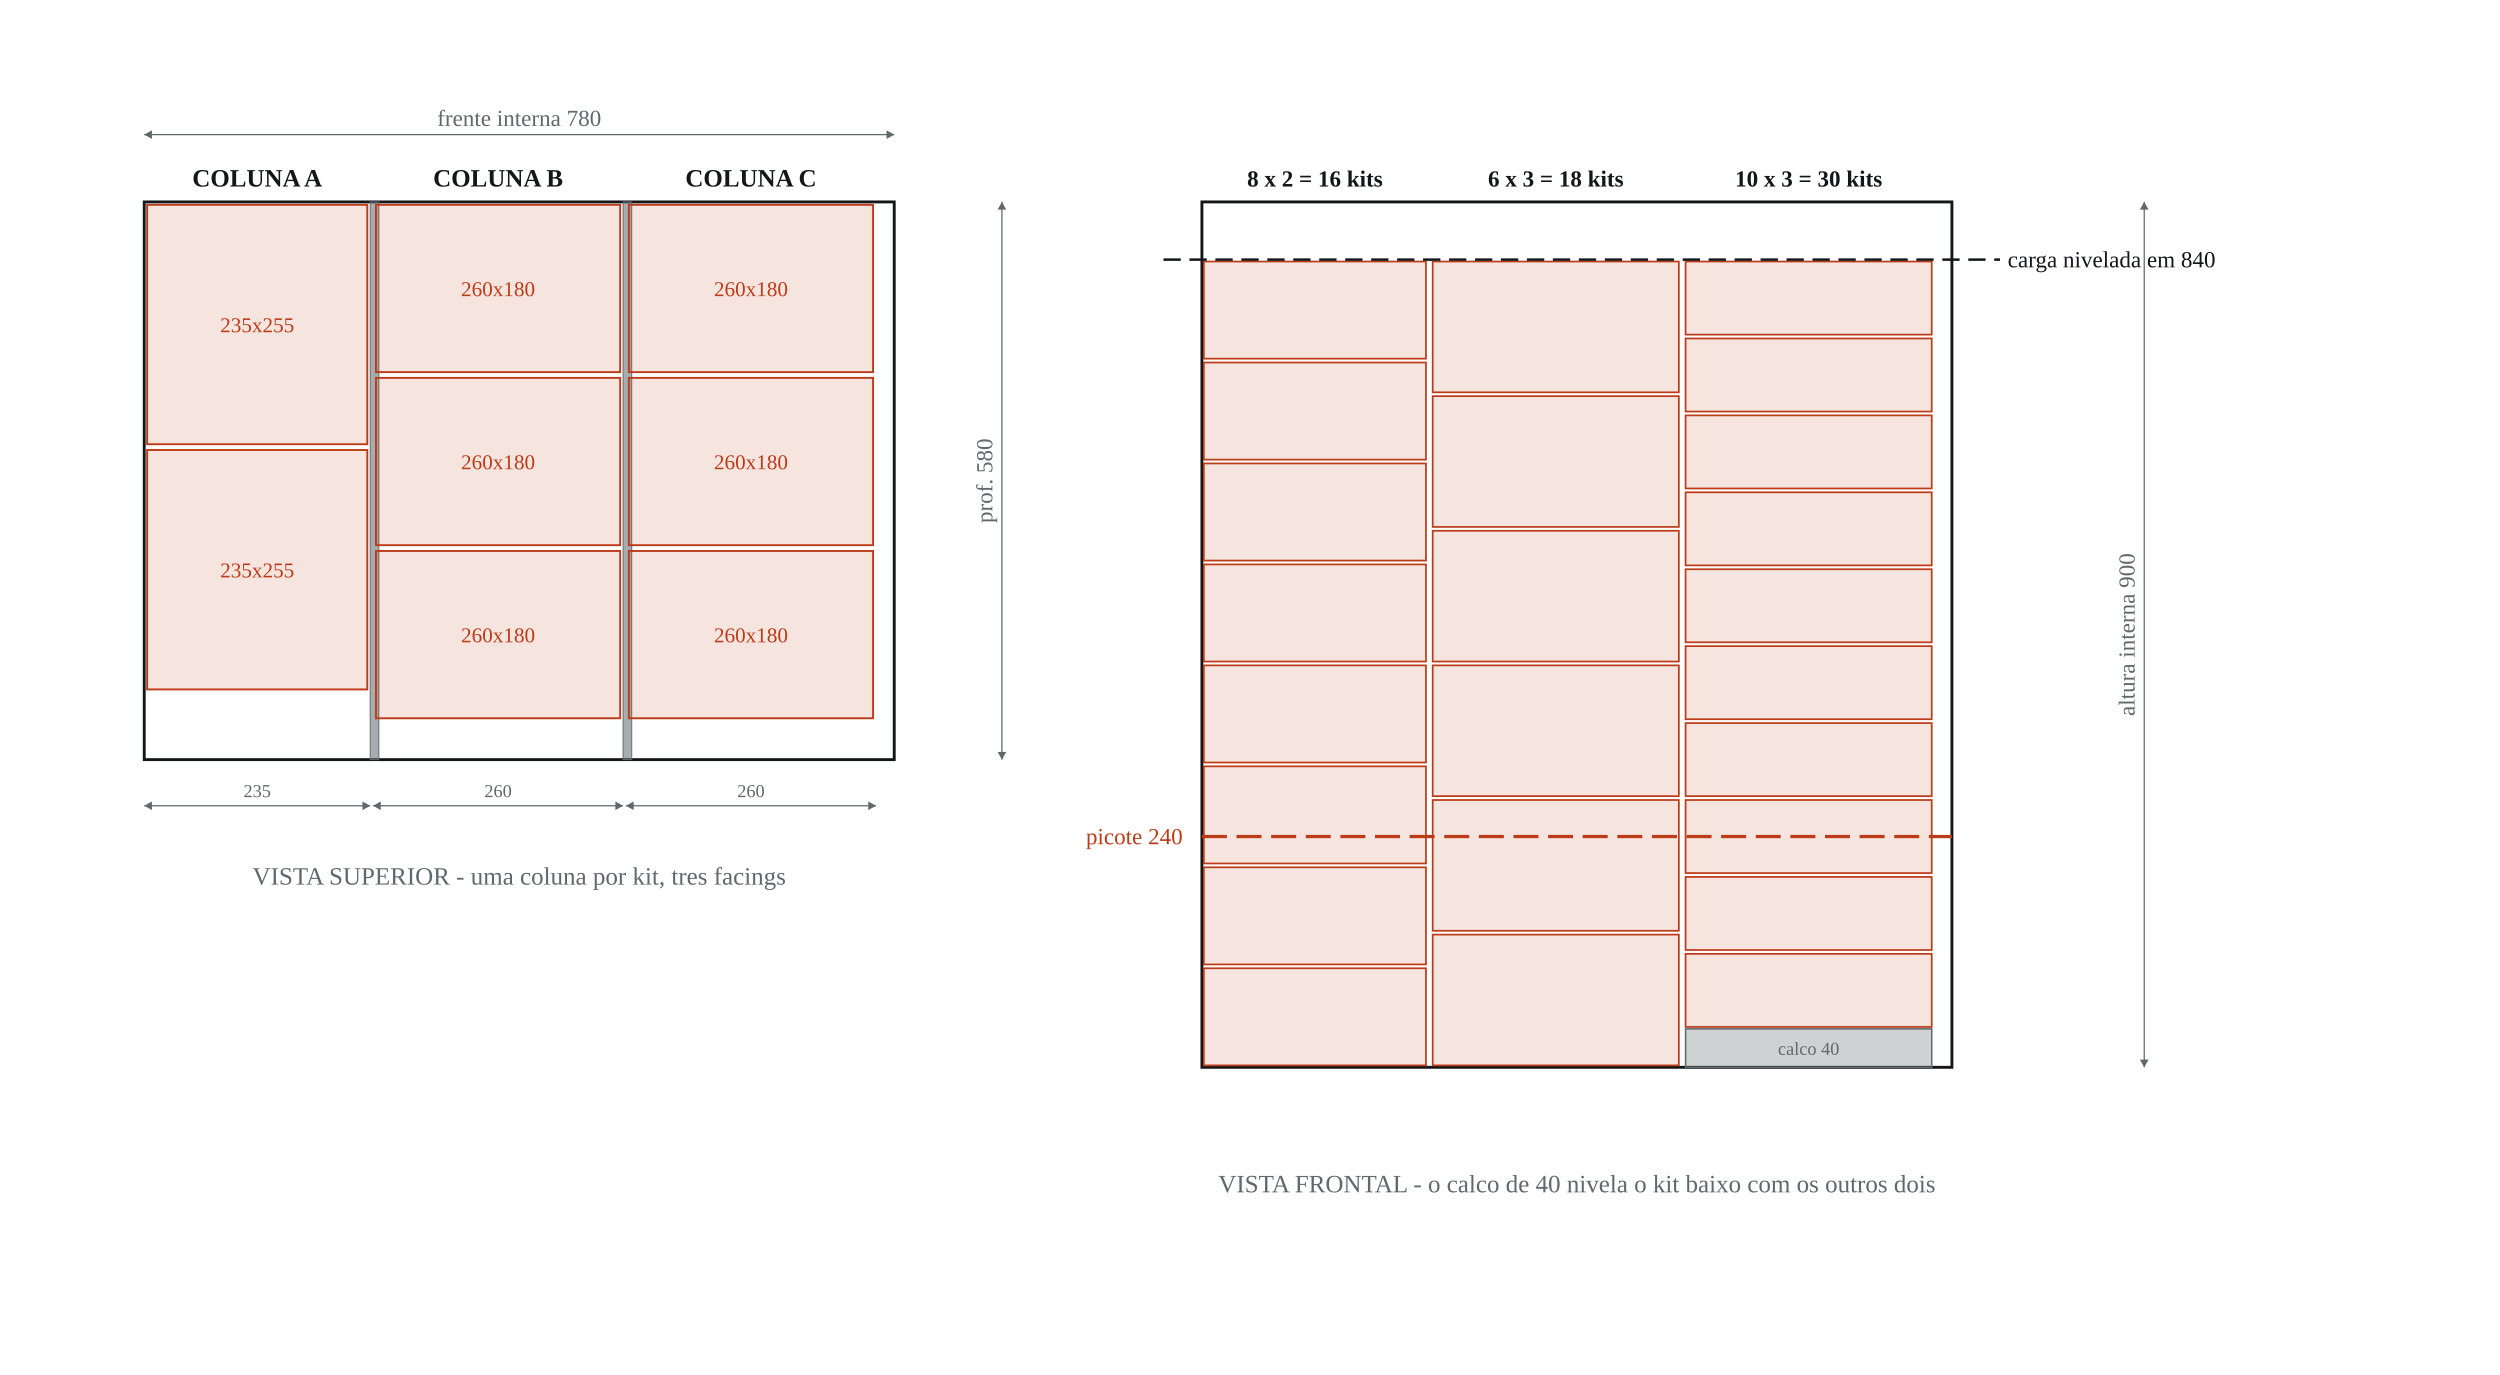
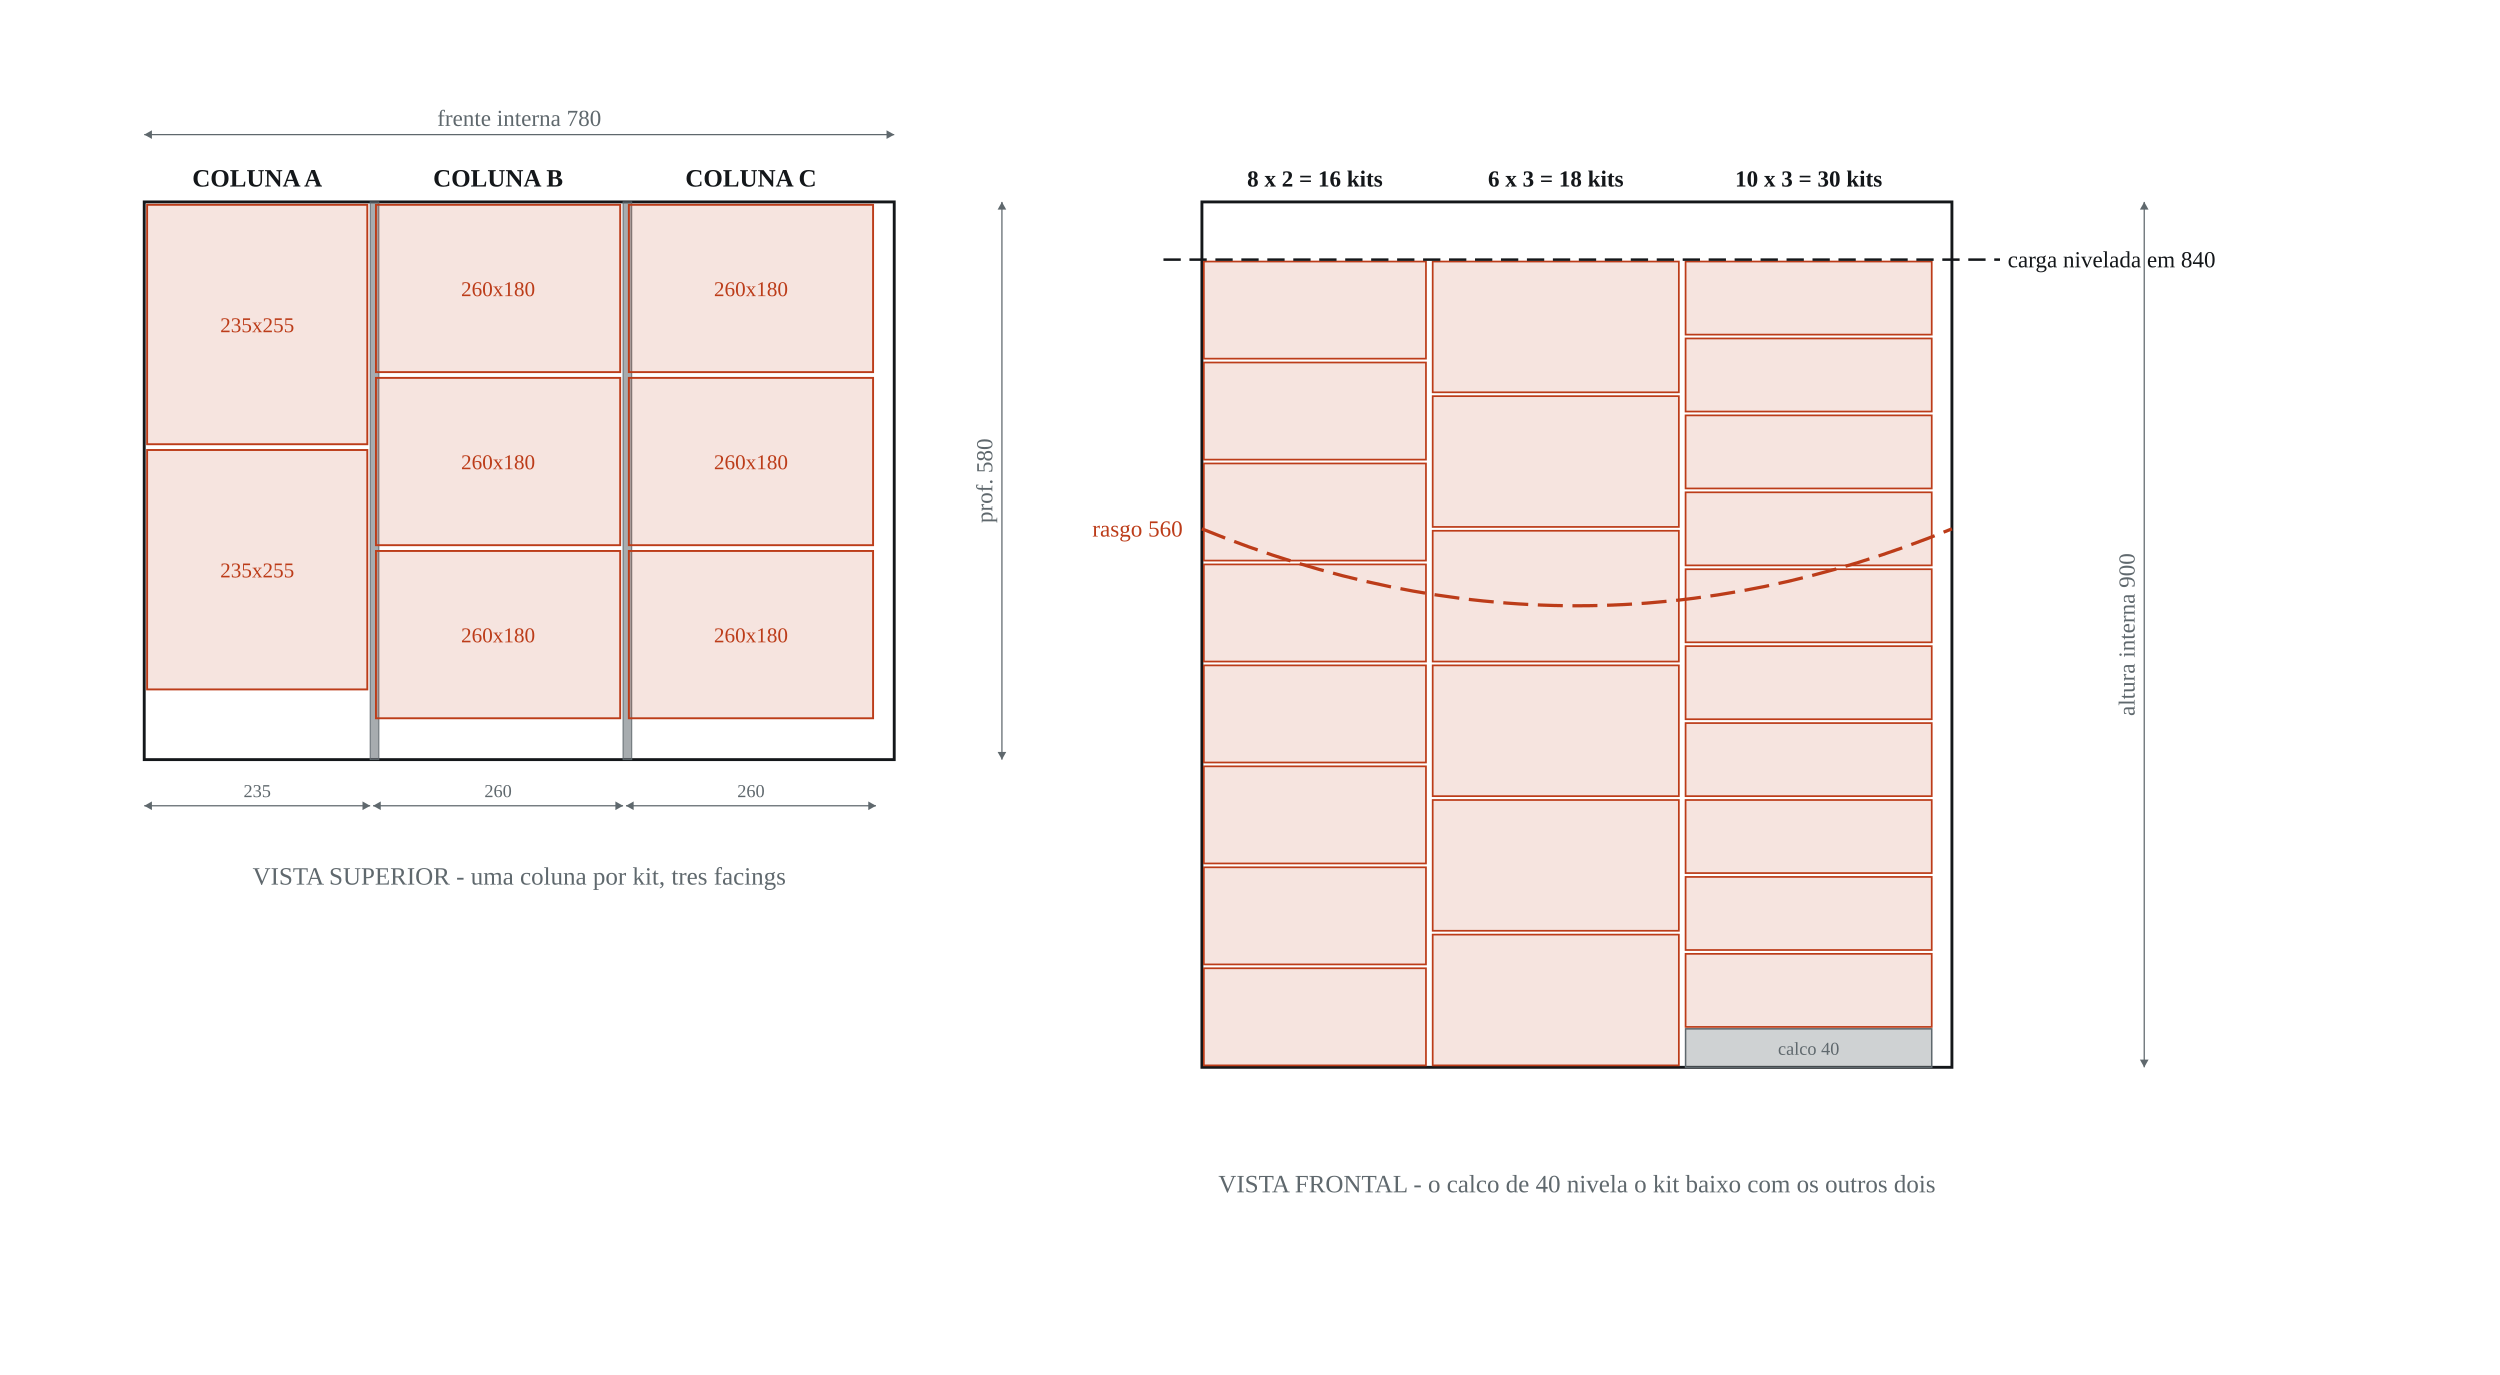
<svg xmlns="http://www.w3.org/2000/svg" viewBox="-150 -150 2600 1430" role="img">
  <style>text{font-family:var(--figmono, ui-monospace),SFMono-Regular,Menlo,Consolas,monospace}</style>
  <rect x="-150" y="-150" width="2600" height="1430" fill="var(--figbg,#FFFFFF)" />
  <rect x="0.0" y="60.0" width="780.0" height="580.0" fill="none" fill-opacity="1.0" stroke="var(--cut,#14171A)" stroke-width="3" />
  <rect x="3.0" y="63.0" width="229.0" height="249.0" fill="var(--picote,#BC3C19)" fill-opacity="0.14" stroke="var(--picote,#BC3C19)" stroke-width="2" />
  <text x="117.5" y="195.5" font-size="22" font-weight="500" fill="var(--picote,#BC3C19)" text-anchor="middle">235x255</text>
  <rect x="3.0" y="318.0" width="229.0" height="249.0" fill="var(--picote,#BC3C19)" fill-opacity="0.14" stroke="var(--picote,#BC3C19)" stroke-width="2" />
  <text x="117.5" y="450.5" font-size="22" font-weight="500" fill="var(--picote,#BC3C19)" text-anchor="middle">235x255</text>
  <text x="117.5" y="44.0" font-size="26" font-weight="700" fill="var(--cut,#14171A)" text-anchor="middle">COLUNA A</text>
  <line x1="0.0" y1="688.0" x2="235.0" y2="688.0" stroke="var(--mut,#5F686D)" stroke-width="1.3" />
  <path d="M0.0 688.0 l8 -4.5 v9 z" fill="var(--mut,#5F686D)" />
  <path d="M235.0 688.0 l-8 -4.5 v9 z" fill="var(--mut,#5F686D)" />
  <text x="117.5" y="679.0" font-size="19" font-weight="500" fill="var(--mut,#5F686D)" text-anchor="middle">235</text>
  <rect x="235.0" y="60.0" width="9.0" height="580.0" fill="var(--mut,#5F686D)" fill-opacity="0.55" stroke="var(--mut,#5F686D)" stroke-width="1" />
  <rect x="241.0" y="63.0" width="254.0" height="174.0" fill="var(--picote,#BC3C19)" fill-opacity="0.14" stroke="var(--picote,#BC3C19)" stroke-width="2" />
  <text x="368.0" y="158.0" font-size="22" font-weight="500" fill="var(--picote,#BC3C19)" text-anchor="middle">260x180</text>
  <rect x="241.0" y="243.0" width="254.0" height="174.0" fill="var(--picote,#BC3C19)" fill-opacity="0.14" stroke="var(--picote,#BC3C19)" stroke-width="2" />
  <text x="368.0" y="338.0" font-size="22" font-weight="500" fill="var(--picote,#BC3C19)" text-anchor="middle">260x180</text>
  <rect x="241.0" y="423.0" width="254.0" height="174.0" fill="var(--picote,#BC3C19)" fill-opacity="0.14" stroke="var(--picote,#BC3C19)" stroke-width="2" />
  <text x="368.0" y="518.0" font-size="22" font-weight="500" fill="var(--picote,#BC3C19)" text-anchor="middle">260x180</text>
  <text x="368.0" y="44.0" font-size="26" font-weight="700" fill="var(--cut,#14171A)" text-anchor="middle">COLUNA B</text>
  <line x1="238.0" y1="688.0" x2="498.0" y2="688.0" stroke="var(--mut,#5F686D)" stroke-width="1.3" />
  <path d="M238.0 688.0 l8 -4.5 v9 z" fill="var(--mut,#5F686D)" />
  <path d="M498.0 688.0 l-8 -4.5 v9 z" fill="var(--mut,#5F686D)" />
  <text x="368.0" y="679.0" font-size="19" font-weight="500" fill="var(--mut,#5F686D)" text-anchor="middle">260</text>
  <rect x="498.0" y="60.0" width="9.0" height="580.0" fill="var(--mut,#5F686D)" fill-opacity="0.55" stroke="var(--mut,#5F686D)" stroke-width="1" />
  <rect x="504.0" y="63.0" width="254.0" height="174.0" fill="var(--picote,#BC3C19)" fill-opacity="0.14" stroke="var(--picote,#BC3C19)" stroke-width="2" />
  <text x="631.0" y="158.0" font-size="22" font-weight="500" fill="var(--picote,#BC3C19)" text-anchor="middle">260x180</text>
  <rect x="504.0" y="243.0" width="254.0" height="174.0" fill="var(--picote,#BC3C19)" fill-opacity="0.14" stroke="var(--picote,#BC3C19)" stroke-width="2" />
  <text x="631.0" y="338.0" font-size="22" font-weight="500" fill="var(--picote,#BC3C19)" text-anchor="middle">260x180</text>
  <rect x="504.0" y="423.0" width="254.0" height="174.0" fill="var(--picote,#BC3C19)" fill-opacity="0.14" stroke="var(--picote,#BC3C19)" stroke-width="2" />
  <text x="631.0" y="518.0" font-size="22" font-weight="500" fill="var(--picote,#BC3C19)" text-anchor="middle">260x180</text>
  <text x="631.0" y="44.0" font-size="26" font-weight="700" fill="var(--cut,#14171A)" text-anchor="middle">COLUNA C</text>
  <line x1="501.0" y1="688.0" x2="761.0" y2="688.0" stroke="var(--mut,#5F686D)" stroke-width="1.3" />
  <path d="M501.0 688.0 l8 -4.5 v9 z" fill="var(--mut,#5F686D)" />
  <path d="M761.0 688.0 l-8 -4.5 v9 z" fill="var(--mut,#5F686D)" />
  <text x="631.0" y="679.0" font-size="19" font-weight="500" fill="var(--mut,#5F686D)" text-anchor="middle">260</text>
  <line x1="0.0" y1="-10.0" x2="780.0" y2="-10.0" stroke="var(--mut,#5F686D)" stroke-width="1.3" />
  <path d="M0.0 -10.0 l8 -4.5 v9 z" fill="var(--mut,#5F686D)" />
  <path d="M780.0 -10.0 l-8 -4.5 v9 z" fill="var(--mut,#5F686D)" />
  <text x="390.0" y="-19.0" font-size="24" font-weight="500" fill="var(--mut,#5F686D)" text-anchor="middle">frente interna 780</text>
  <line x1="892.0" y1="60.0" x2="892.0" y2="640.0" stroke="var(--mut,#5F686D)" stroke-width="1.3" />
  <path d="M892.0 60.0 l-4.5 8 h9 z" fill="var(--mut,#5F686D)" />
  <path d="M892.0 640.0 l-4.5 -8 h9 z" fill="var(--mut,#5F686D)" />
  <text x="882.0" y="350.0" font-size="24" font-weight="500" fill="var(--mut,#5F686D)" text-anchor="middle" transform="rotate(-90,882.0,350.0)">prof. 580</text>
  <text x="390.0" y="770.0" font-size="26" font-weight="500" fill="var(--mut,#5F686D)" text-anchor="middle">VISTA SUPERIOR - uma coluna por kit, tres facings</text>
  <rect x="1100.0" y="60.0" width="780.0" height="900.0" fill="none" fill-opacity="1.0" stroke="var(--cut,#14171A)" stroke-width="3" />
  <rect x="1102.0" y="857.0" width="231.0" height="101.0" fill="var(--picote,#BC3C19)" fill-opacity="0.14" stroke="var(--picote,#BC3C19)" stroke-width="1.8" />
  <rect x="1102.0" y="752.0" width="231.0" height="101.0" fill="var(--picote,#BC3C19)" fill-opacity="0.14" stroke="var(--picote,#BC3C19)" stroke-width="1.8" />
  <rect x="1102.0" y="647.0" width="231.0" height="101.0" fill="var(--picote,#BC3C19)" fill-opacity="0.14" stroke="var(--picote,#BC3C19)" stroke-width="1.8" />
  <rect x="1102.0" y="542.0" width="231.0" height="101.0" fill="var(--picote,#BC3C19)" fill-opacity="0.14" stroke="var(--picote,#BC3C19)" stroke-width="1.8" />
  <rect x="1102.0" y="437.0" width="231.0" height="101.0" fill="var(--picote,#BC3C19)" fill-opacity="0.14" stroke="var(--picote,#BC3C19)" stroke-width="1.8" />
  <rect x="1102.0" y="332.0" width="231.0" height="101.0" fill="var(--picote,#BC3C19)" fill-opacity="0.14" stroke="var(--picote,#BC3C19)" stroke-width="1.8" />
  <rect x="1102.0" y="227.0" width="231.0" height="101.0" fill="var(--picote,#BC3C19)" fill-opacity="0.14" stroke="var(--picote,#BC3C19)" stroke-width="1.8" />
  <rect x="1102.0" y="122.0" width="231.0" height="101.0" fill="var(--picote,#BC3C19)" fill-opacity="0.14" stroke="var(--picote,#BC3C19)" stroke-width="1.8" />
  <text x="1217.5" y="44.0" font-size="24" font-weight="700" fill="var(--cut,#14171A)" text-anchor="middle">8 x 2 = 16 kits</text>
  <rect x="1340.0" y="822.0" width="256.0" height="136.0" fill="var(--picote,#BC3C19)" fill-opacity="0.14" stroke="var(--picote,#BC3C19)" stroke-width="1.8" />
  <rect x="1340.0" y="682.0" width="256.0" height="136.0" fill="var(--picote,#BC3C19)" fill-opacity="0.14" stroke="var(--picote,#BC3C19)" stroke-width="1.8" />
  <rect x="1340.0" y="542.0" width="256.0" height="136.0" fill="var(--picote,#BC3C19)" fill-opacity="0.14" stroke="var(--picote,#BC3C19)" stroke-width="1.8" />
  <rect x="1340.0" y="402.0" width="256.0" height="136.0" fill="var(--picote,#BC3C19)" fill-opacity="0.14" stroke="var(--picote,#BC3C19)" stroke-width="1.8" />
  <rect x="1340.0" y="262.0" width="256.0" height="136.0" fill="var(--picote,#BC3C19)" fill-opacity="0.14" stroke="var(--picote,#BC3C19)" stroke-width="1.8" />
  <rect x="1340.0" y="122.0" width="256.0" height="136.0" fill="var(--picote,#BC3C19)" fill-opacity="0.14" stroke="var(--picote,#BC3C19)" stroke-width="1.8" />
  <text x="1468.0" y="44.0" font-size="24" font-weight="700" fill="var(--cut,#14171A)" text-anchor="middle">6 x 3 = 18 kits</text>
  <rect x="1603.0" y="920.0" width="256.0" height="40.0" fill="var(--mut,#5F686D)" fill-opacity="0.3" stroke="var(--mut,#5F686D)" stroke-width="1.6" />
  <text x="1731.0" y="947.0" font-size="19" font-weight="500" fill="var(--mut,#5F686D)" text-anchor="middle">calco 40</text>
  <rect x="1603.0" y="842.0" width="256.0" height="76.0" fill="var(--picote,#BC3C19)" fill-opacity="0.14" stroke="var(--picote,#BC3C19)" stroke-width="1.8" />
  <rect x="1603.0" y="762.0" width="256.0" height="76.0" fill="var(--picote,#BC3C19)" fill-opacity="0.14" stroke="var(--picote,#BC3C19)" stroke-width="1.8" />
  <rect x="1603.0" y="682.0" width="256.0" height="76.0" fill="var(--picote,#BC3C19)" fill-opacity="0.14" stroke="var(--picote,#BC3C19)" stroke-width="1.8" />
  <rect x="1603.0" y="602.0" width="256.0" height="76.0" fill="var(--picote,#BC3C19)" fill-opacity="0.14" stroke="var(--picote,#BC3C19)" stroke-width="1.8" />
  <rect x="1603.0" y="522.0" width="256.0" height="76.0" fill="var(--picote,#BC3C19)" fill-opacity="0.14" stroke="var(--picote,#BC3C19)" stroke-width="1.8" />
  <rect x="1603.0" y="442.0" width="256.0" height="76.0" fill="var(--picote,#BC3C19)" fill-opacity="0.14" stroke="var(--picote,#BC3C19)" stroke-width="1.8" />
  <rect x="1603.0" y="362.0" width="256.0" height="76.0" fill="var(--picote,#BC3C19)" fill-opacity="0.14" stroke="var(--picote,#BC3C19)" stroke-width="1.8" />
  <rect x="1603.0" y="282.0" width="256.0" height="76.0" fill="var(--picote,#BC3C19)" fill-opacity="0.14" stroke="var(--picote,#BC3C19)" stroke-width="1.8" />
  <rect x="1603.0" y="202.0" width="256.0" height="76.0" fill="var(--picote,#BC3C19)" fill-opacity="0.14" stroke="var(--picote,#BC3C19)" stroke-width="1.8" />
  <rect x="1603.0" y="122.0" width="256.0" height="76.0" fill="var(--picote,#BC3C19)" fill-opacity="0.14" stroke="var(--picote,#BC3C19)" stroke-width="1.8" />
  <text x="1731.0" y="44.0" font-size="24" font-weight="700" fill="var(--cut,#14171A)" text-anchor="middle">10 x 3 = 30 kits</text>
  <path d="M1060 120 H1930" stroke="var(--cut,#14171A)" stroke-width="2.6" stroke-dasharray="18 9" />
  <text x="1938.0" y="128.0" font-size="24" font-weight="500" fill="var(--cut,#14171A)" text-anchor="start">carga nivelada em 840</text>
-   <path d="M1100 720 H1880" stroke="var(--picote,#BC3C19)" stroke-width="3.4" stroke-dasharray="26 10" />
-   <text x="1080.0" y="728.0" font-size="24" font-weight="500" fill="var(--picote,#BC3C19)" text-anchor="end">picote 240</text>
+   <path d="M1100 400 Q1490.0 560 1880 400" stroke="var(--picote,#BC3C19)" stroke-width="3.4" stroke-dasharray="26 10" fill="none" />
+   <text x="1080.0" y="408.0" font-size="24" font-weight="500" fill="var(--picote,#BC3C19)" text-anchor="end">rasgo 560</text>
  <line x1="2080.0" y1="60.0" x2="2080.0" y2="960.0" stroke="var(--mut,#5F686D)" stroke-width="1.3" />
  <path d="M2080.0 60.0 l-4.5 8 h9 z" fill="var(--mut,#5F686D)" />
  <path d="M2080.0 960.0 l-4.5 -8 h9 z" fill="var(--mut,#5F686D)" />
  <text x="2070.0" y="510.0" font-size="24" font-weight="500" fill="var(--mut,#5F686D)" text-anchor="middle" transform="rotate(-90,2070.0,510.0)">altura interna 900</text>
  <text x="1490.0" y="1090.0" font-size="26" font-weight="500" fill="var(--mut,#5F686D)" text-anchor="middle">VISTA FRONTAL - o calco de 40 nivela o kit baixo com os outros dois</text>
</svg>
